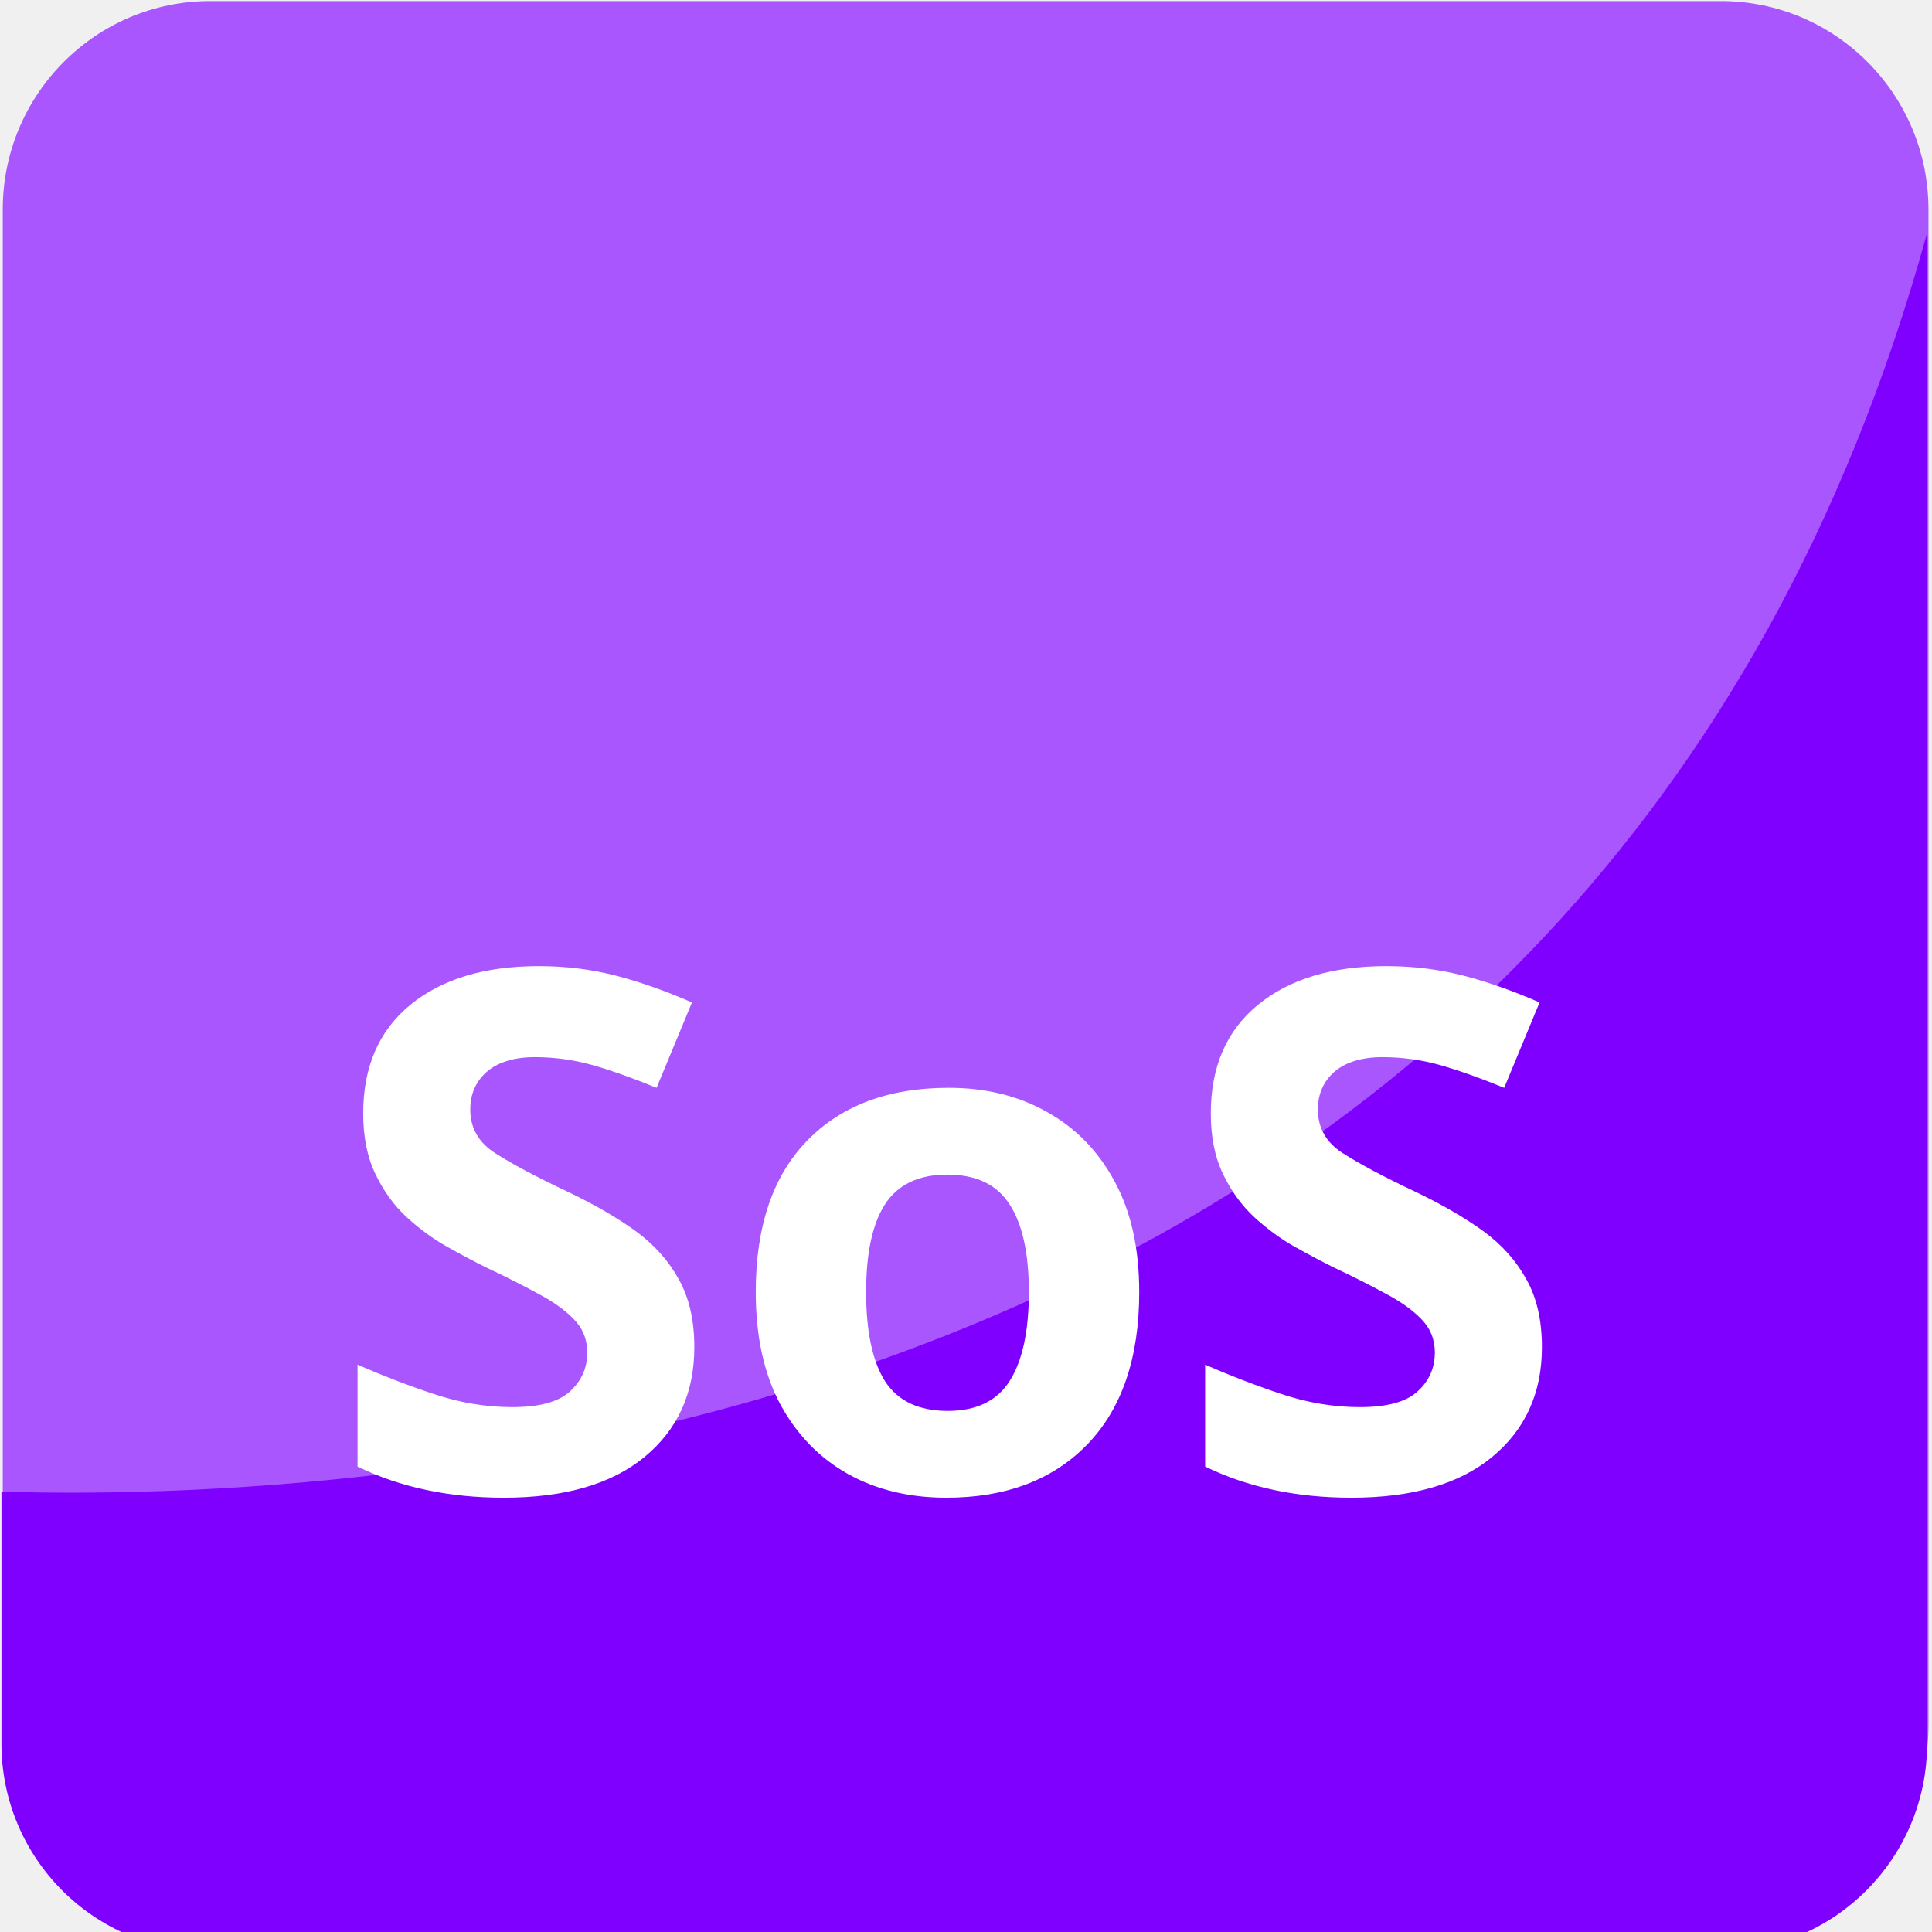
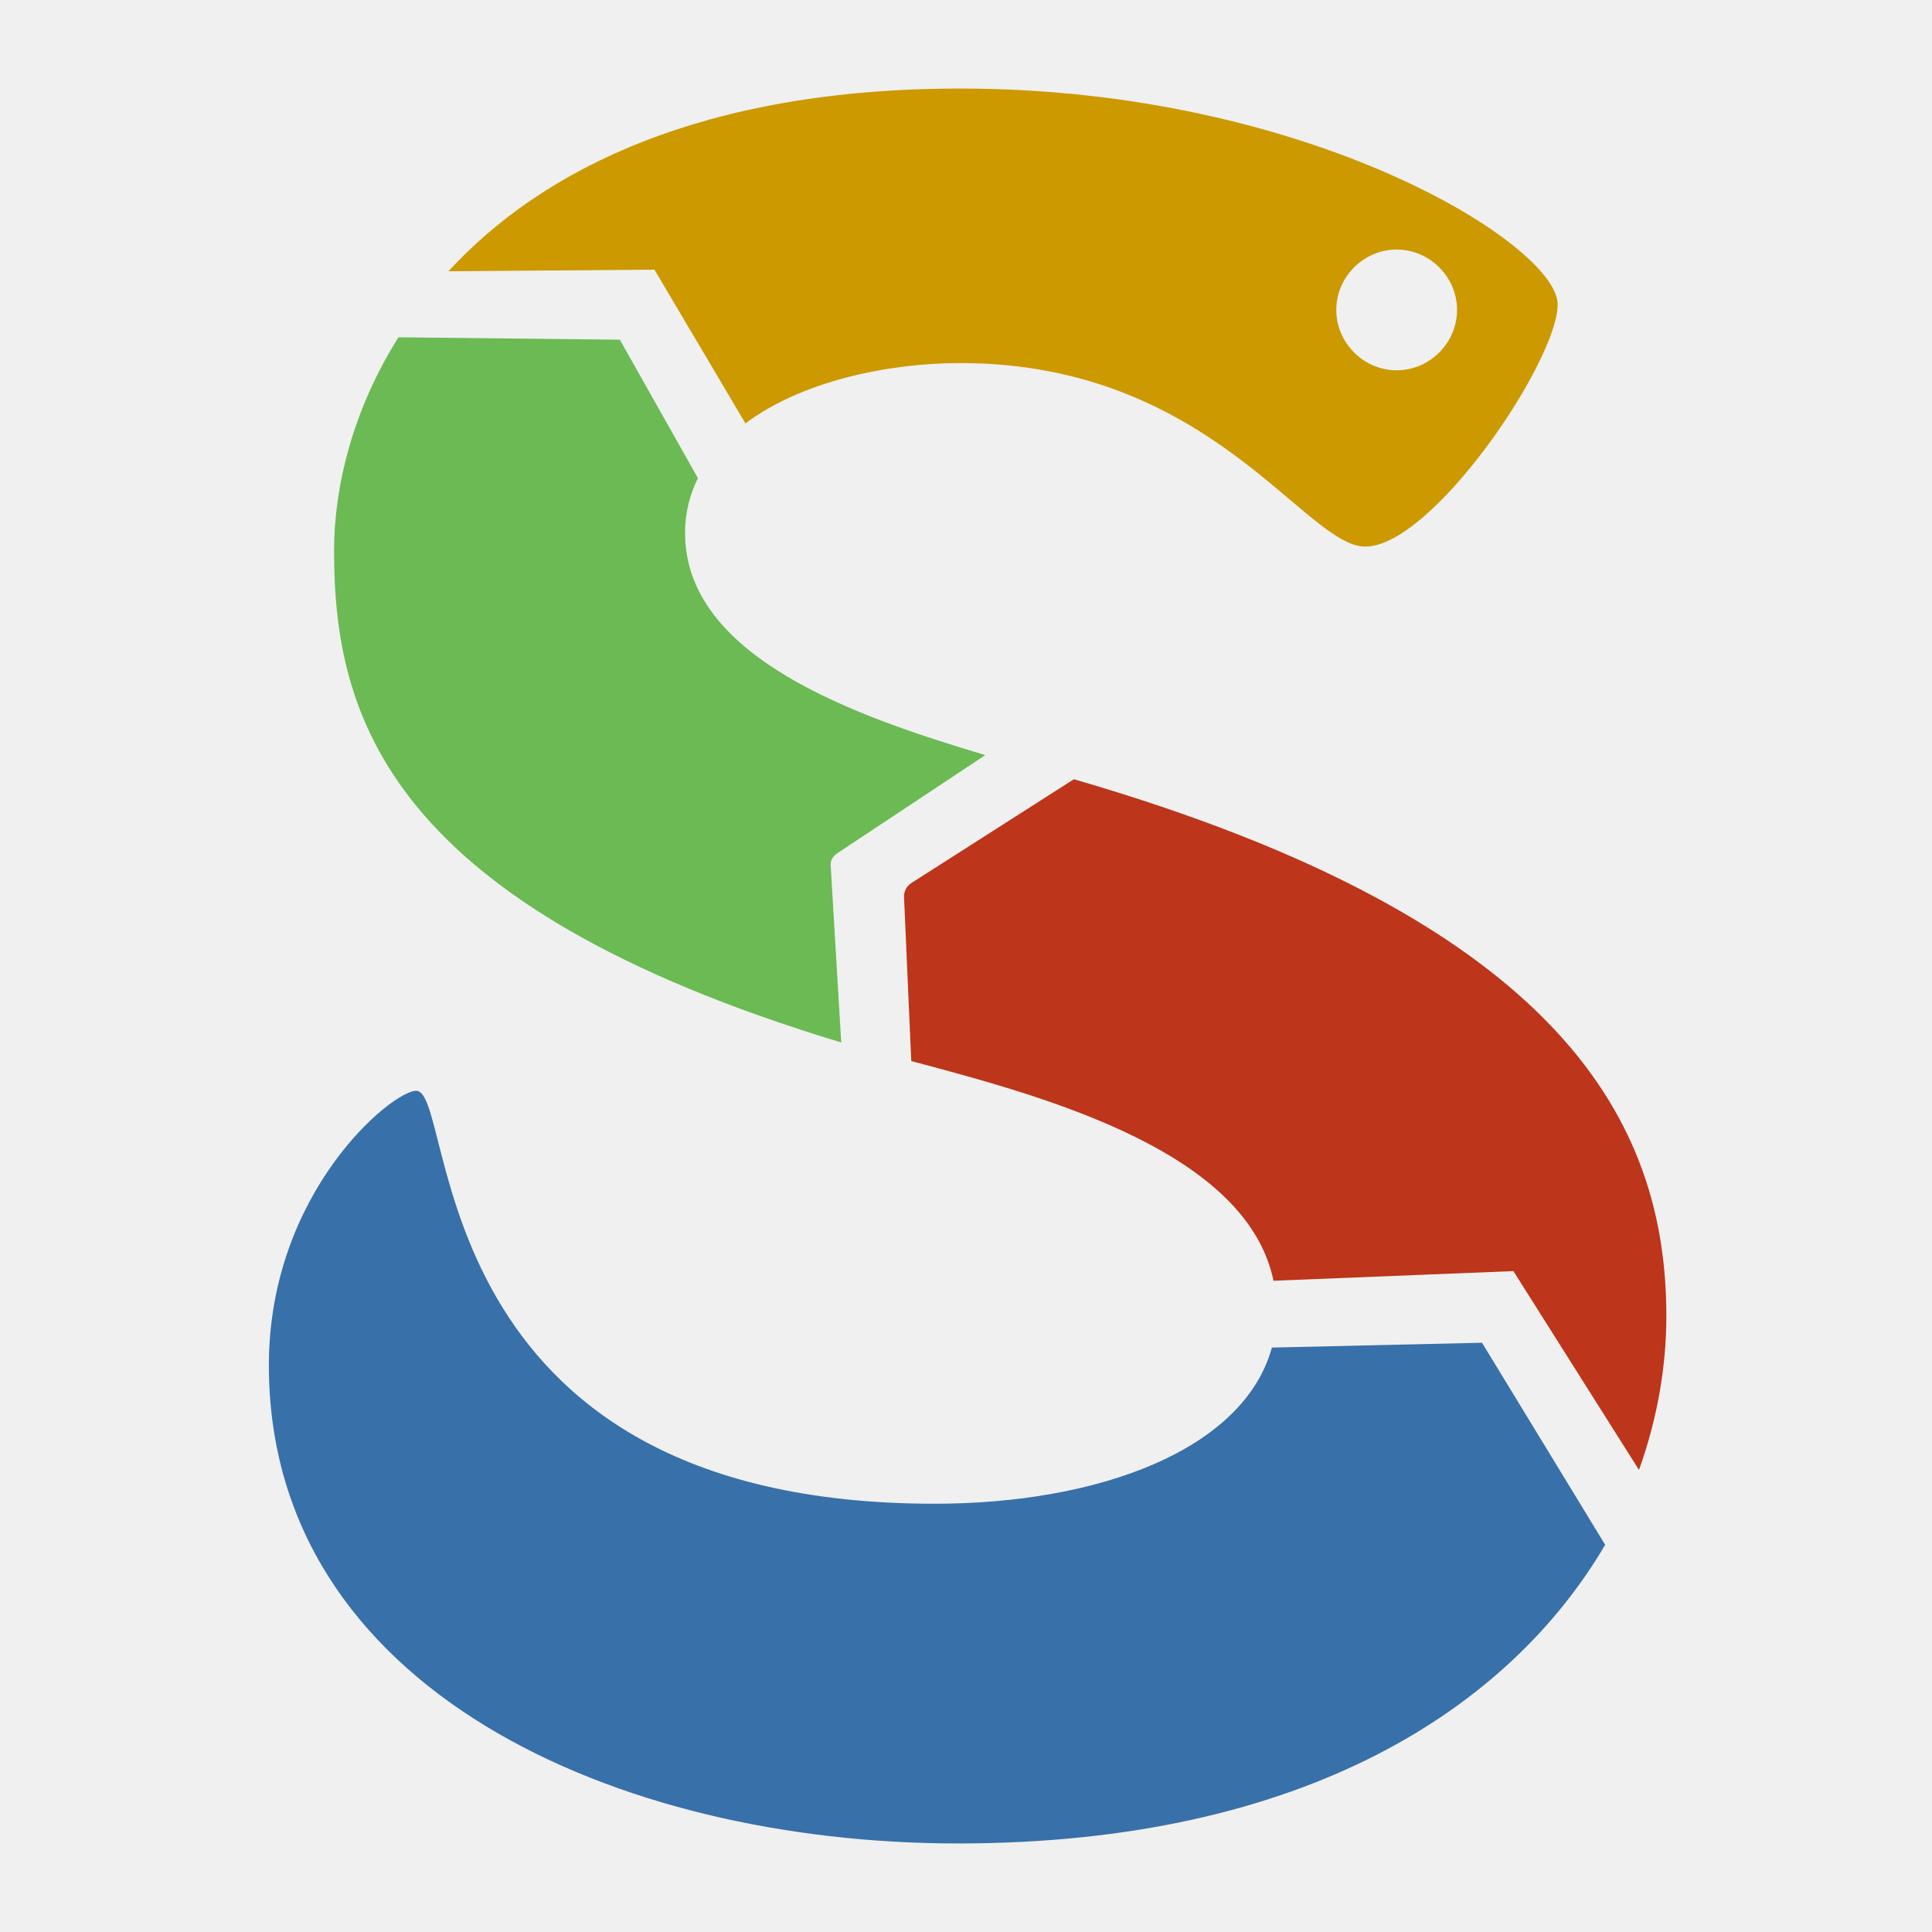
- <svg xmlns="http://www.w3.org/2000/svg" width="64" height="64">
+ <svg xmlns="http://www.w3.org/2000/svg" version="1.1" id="Layer_1" x="0px" y="0px" viewBox="0 0 240 240" style="enable-background:new 0 0 240 240;" xml:space="preserve">
+   <style type="text/css">
+ 	.st0{fill:#BD351A;}
+ 	.st1{fill:#CC9900;}
+ 	.st2{fill:#6BBA54;}
+ 	.st3{fill:#3870A9;}
+ 	.st4{fill:none;}
+ 	.st5{fill:none;stroke:#000000;stroke-miterlimit:10;}
+ </style>
  <g>
-     <path id="svg_1" d="m63.882,57.186c0,3.818 -3.076,6.911 -6.876,6.911l-50.041,0c-3.796,0 -6.874,-3.093 -6.874,-6.911l0,-50.245c0,-3.813 3.078,-6.906 6.874,-6.906l50.042,0c3.8,0 6.876,3.093 6.876,6.906l0,50.245l-0.001,0z" fill="#aa56ff" />
-     <path id="svg_2" d="m0.048,49.419l0,8.339c0,3.802 3.078,6.882 6.874,6.882l50.04,0c3.8,0 6.876,-3.08 6.876,-6.882l0,-50.04c-10.894,39.569 -50.05,42.08 -63.792,41.697" fill="#7f00ff" />
-     <g id="svg_12" />
-     <text font-weight="bold" xml:space="preserve" text-anchor="middle" font-family="Sans-serif" font-size="24" id="svg_14" y="49.378" x="31.385" stroke-linecap="square" stroke-linejoin="round" stroke-dasharray="null" stroke-width="0" fill="#ffffff">SoS</text>
+     <g id="XMLID_1_">
+       <g>
+         <path class="st0" d="M207,163.5c0,6.2-1.1,12.7-3.4,19.1L188,157.9l-29.8,1.2c-3.3-15.9-27.8-22.7-43.9-27     c-0.4-0.1-0.8-0.2-1.1-0.3l-0.9-20.4c0-0.7,0.3-1.3,0.9-1.7l20.2-12.9C194.4,114.5,207,139.7,207,163.5z" />
+         <path class="st1" d="M193.5,37.8c0,7.1-15.6,30.1-23.9,30.1c-7.5,0-19.2-22.8-50.3-22.8c-9.1,0-19.8,2.3-26.7,7.5L81.3,33.5     l-25.6,0.2C67.4,21,87.3,11,119.3,11C162.7,11,193.5,30.5,193.5,37.8z M181,38.5c0-4.1-3.4-7.5-7.5-7.5s-7.5,3.4-7.5,7.5     s3.4,7.5,7.5,7.5S181,42.6,181,38.5z" />
+         <path class="st2" d="M41.5,68.4c0-7.7,2.2-17.3,8-26.5L77,42.2l9.7,17.2c-1,2-1.6,4.3-1.6,6.8c0,15.3,20.8,22.7,37.3,27.6     l-18.4,12.2c-0.6,0.4-0.9,1-0.8,1.7l1.3,21.8C47.9,112.4,41.5,88.8,41.5,68.4z" />
+         <path class="st3" d="M33.4,169.6c0-21.5,15.3-34.1,18.3-34.1c5.1,0,0,51.3,64.4,51.3c20.4,0,38.4-6.7,41.9-19.4l26.1-0.6     l15.3,25.1C187.6,212,162.3,229,119,229C76.5,229,33.4,209.8,33.4,169.6z" />
+       </g>
+       <g>
+ 		</g>
+     </g>
  </g>
+   <path class="st4" d="M49-19" />
+   <line class="st4" x1="-21" y1="144" x2="-21" y2="143" />
+   <path class="st5" d="M246,135" />
+   <path class="st5" d="M-25,135" />
</svg>
